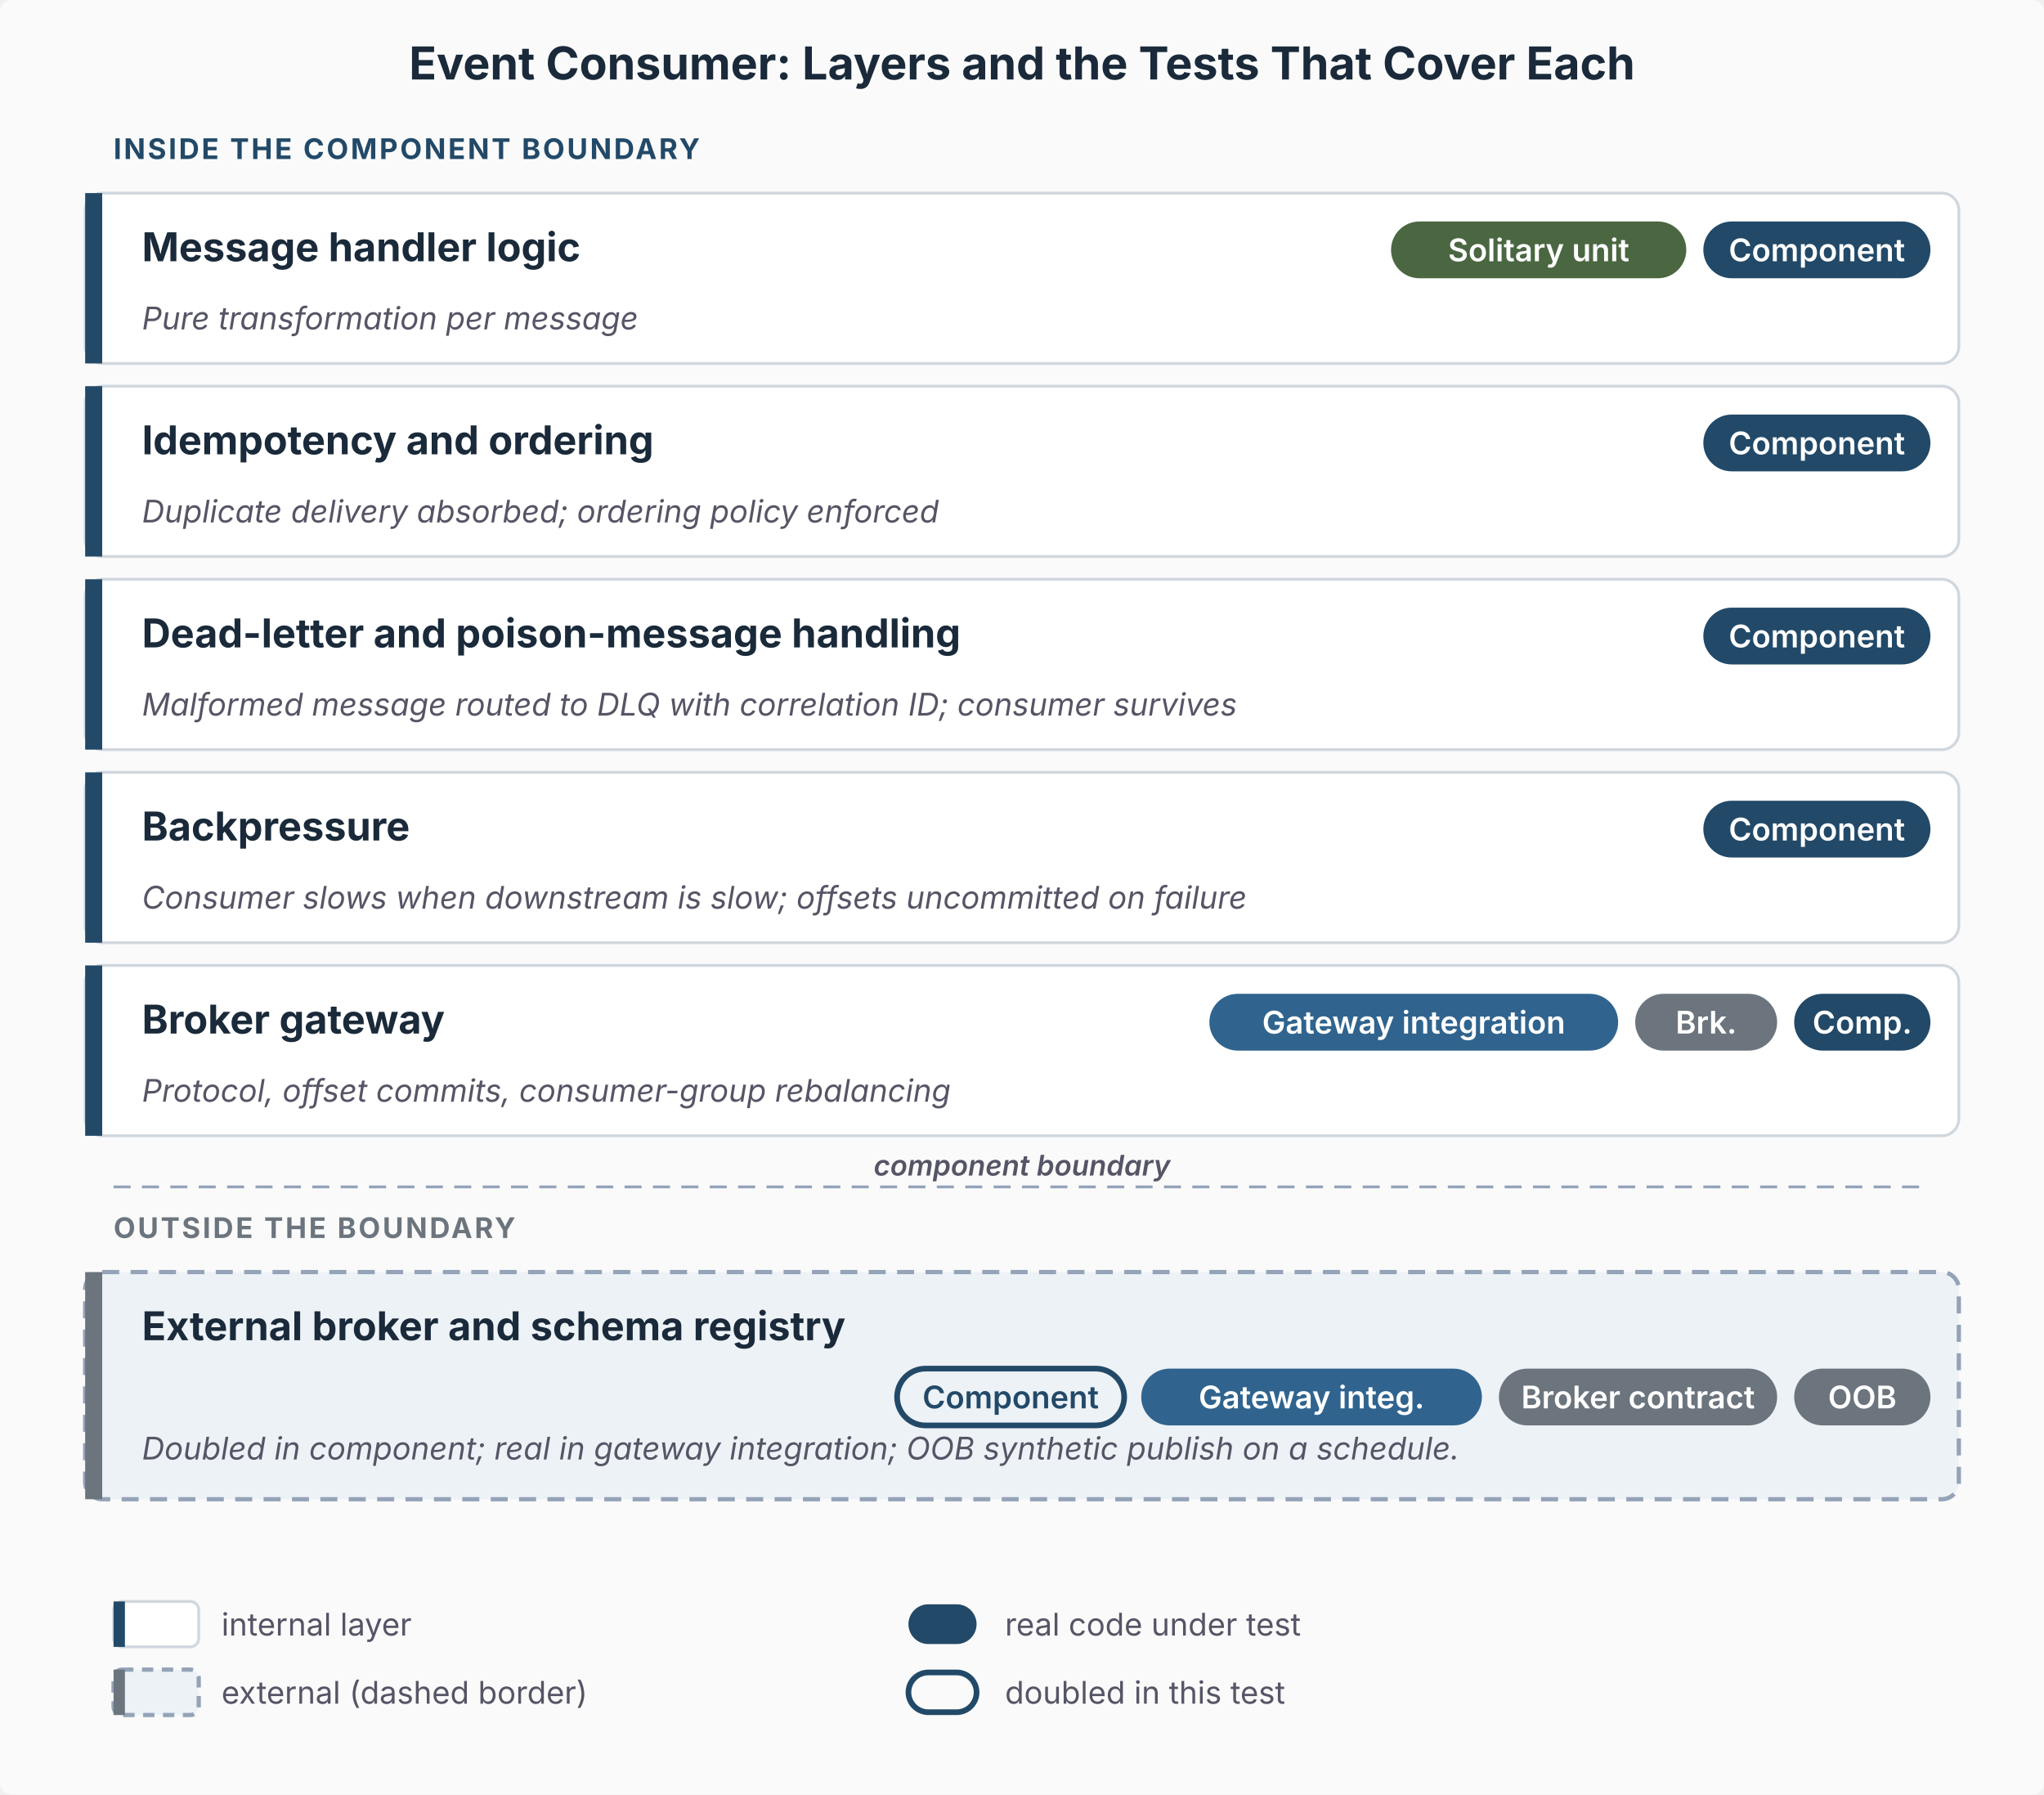
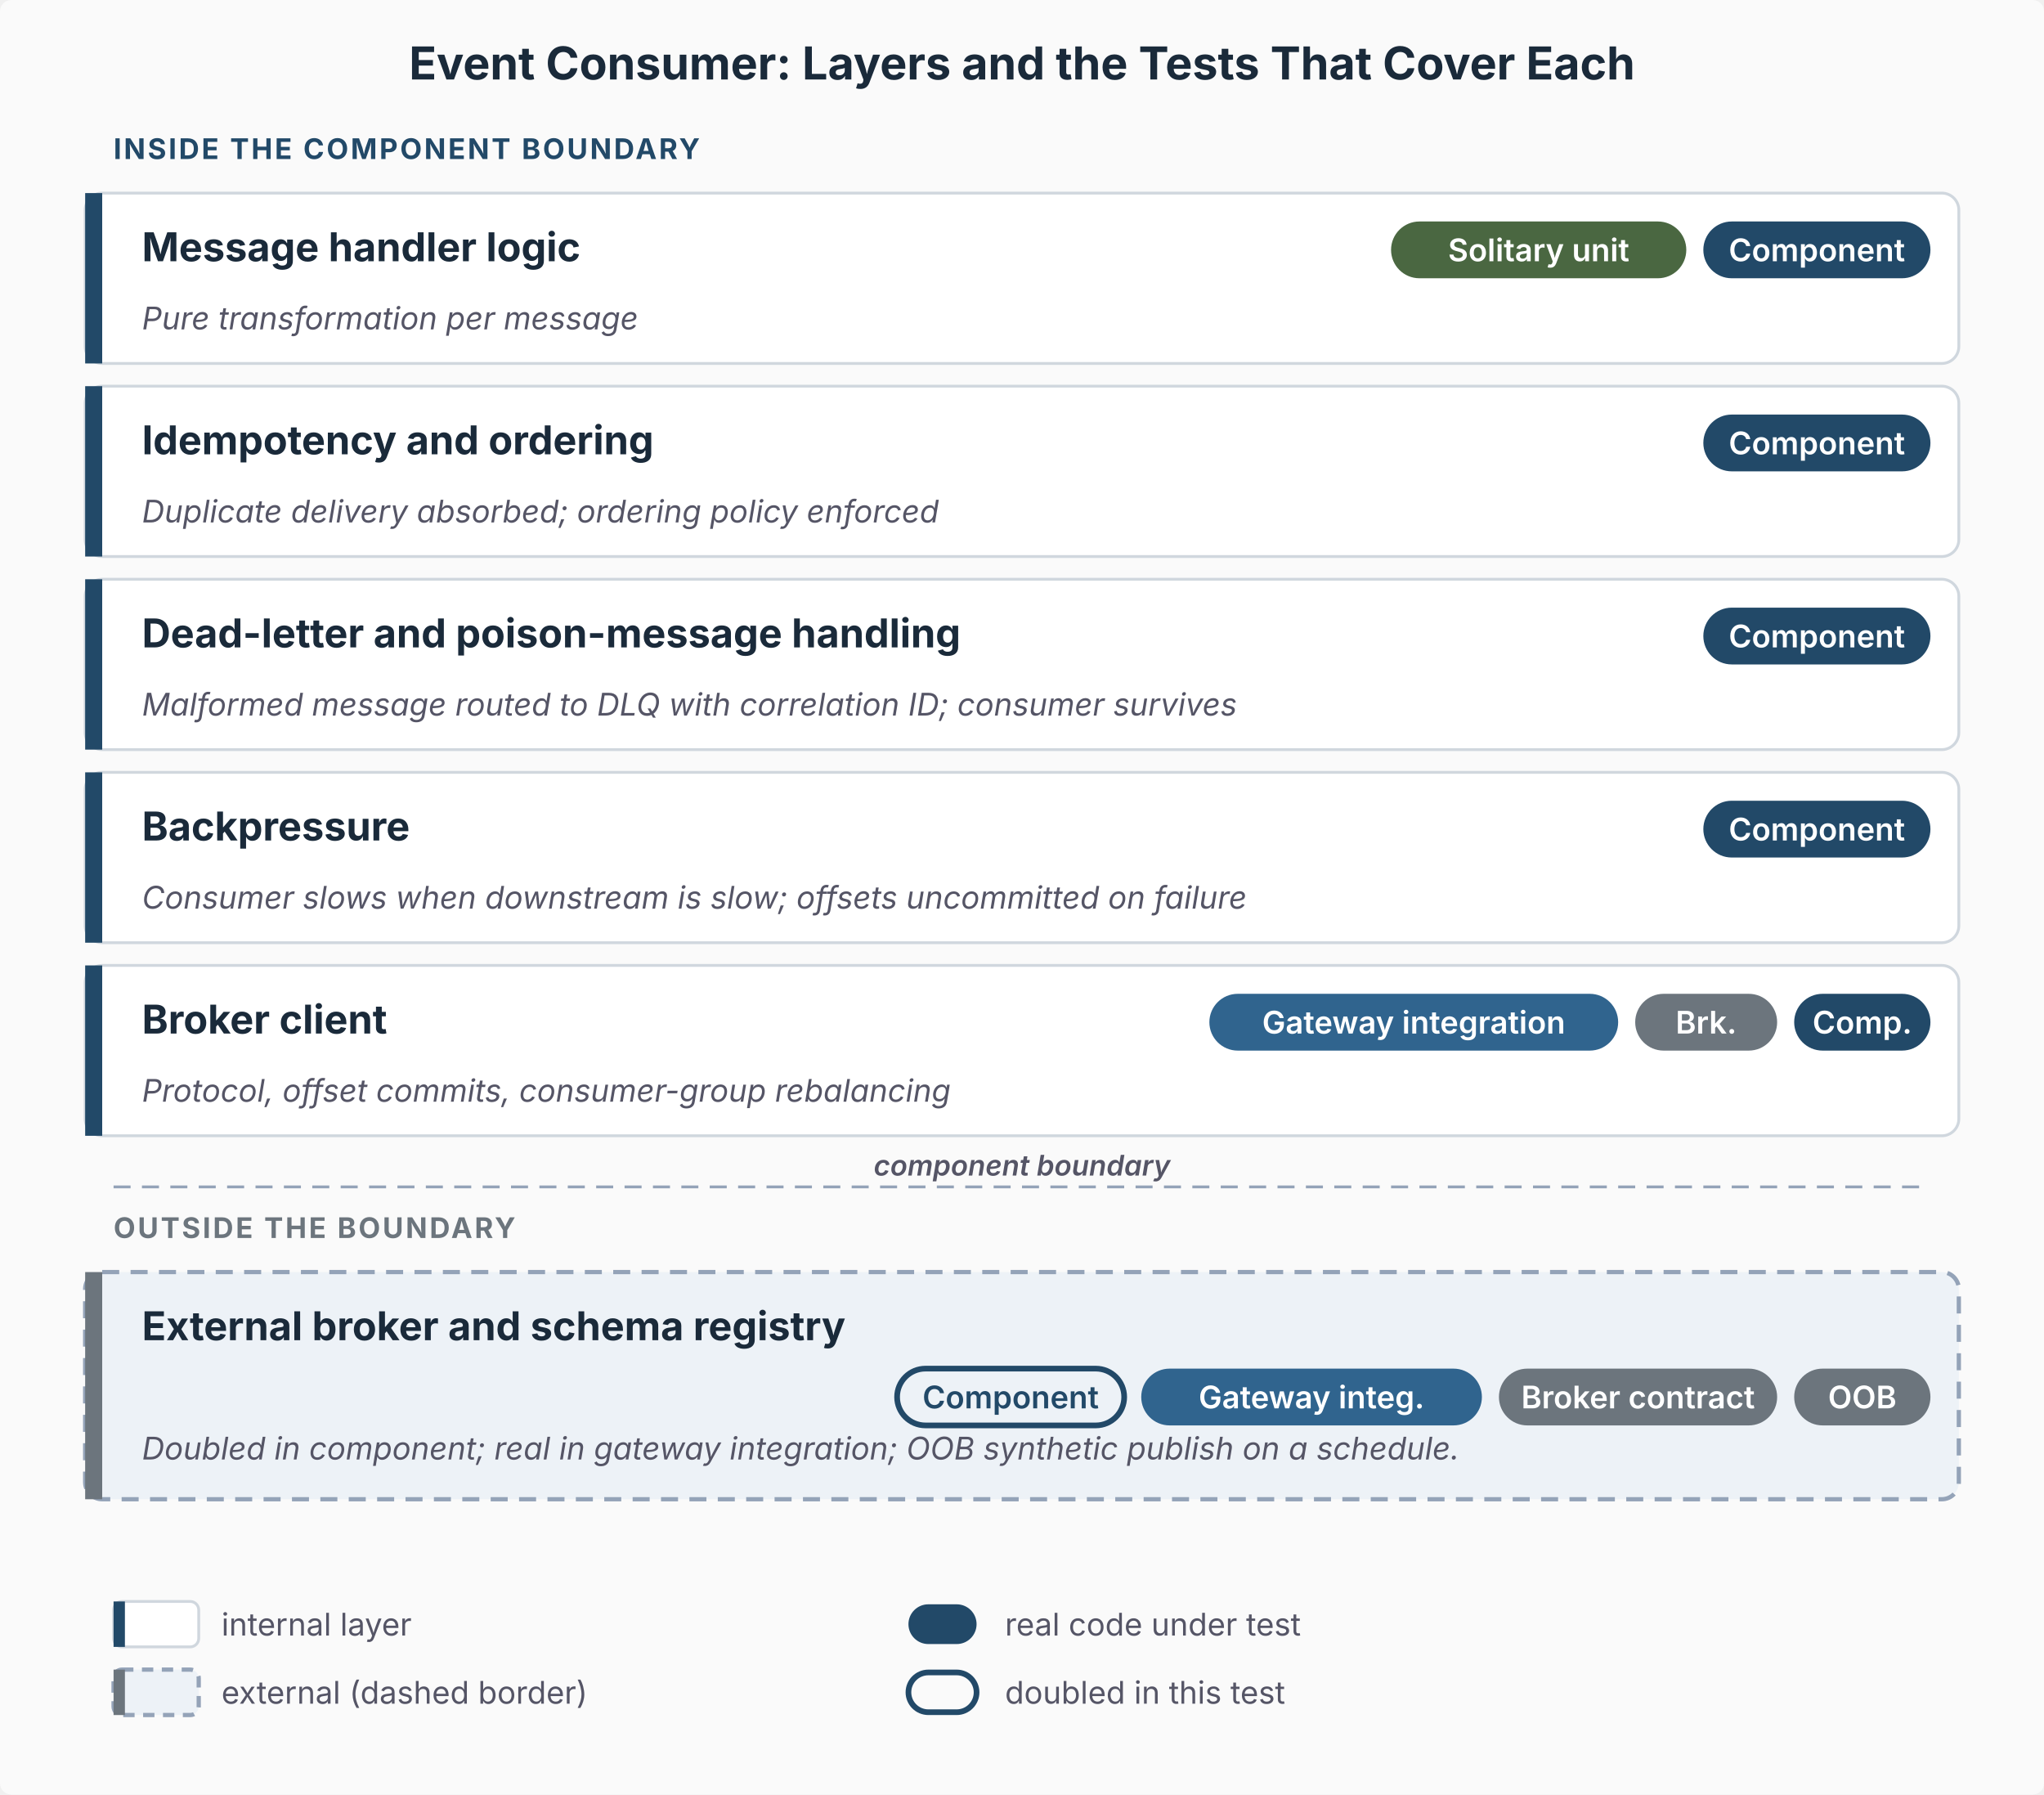
<svg xmlns="http://www.w3.org/2000/svg" viewBox="0 0 720 632" role="img" aria-labelledby="ecc-title ecc-desc" font-family="system-ui, -apple-system, sans-serif" font-size="13">
  <rect width="720" height="632" fill="#fafafa" rx="4" />
  <text x="360" y="28" text-anchor="middle" font-size="16" font-weight="bold" fill="#1a2a3a">
    Event Consumer: Layers and the Tests That Cover Each
  </text>
  <text x="40" y="56" font-size="10" font-weight="700" letter-spacing="0.08em" fill="#224968">
    INSIDE THE COMPONENT BOUNDARY
  </text>
  <rect x="30" y="68" width="660" height="60" rx="6" fill="#ffffff" stroke="#d0d7de" stroke-width="1" />
  <rect x="30" y="68" width="6" height="60" fill="#224968" />
  <text x="50" y="92" font-size="14" font-weight="700" fill="#1a2a3a">Message handler logic</text>
  <a href="/docs/testing/glossary/#solitary-unit-test" target="_top">
    <rect x="490" y="78" width="104" height="20" rx="10" fill="#4a6741" />
    <text x="542" y="92" text-anchor="middle" font-size="11" font-weight="600" fill="#fff">Solitary unit</text>
  </a>
  <a href="/docs/testing/glossary/#component-test" target="_top">
    <rect x="600" y="78" width="80" height="20" rx="10" fill="#224968" />
    <text x="640" y="92" text-anchor="middle" font-size="11" font-weight="600" fill="#fff">Component</text>
  </a>
  <text x="50" y="116" font-size="11" font-style="italic" fill="#556">Pure transformation per message</text>
  <rect x="30" y="136" width="660" height="60" rx="6" fill="#ffffff" stroke="#d0d7de" stroke-width="1" />
  <rect x="30" y="136" width="6" height="60" fill="#224968" />
  <text x="50" y="160" font-size="14" font-weight="700" fill="#1a2a3a">Idempotency and ordering</text>
  <a href="/docs/testing/glossary/#component-test" target="_top">
    <rect x="600" y="146" width="80" height="20" rx="10" fill="#224968" />
    <text x="640" y="160" text-anchor="middle" font-size="11" font-weight="600" fill="#fff">Component</text>
  </a>
  <text x="50" y="184" font-size="11" font-style="italic" fill="#556">Duplicate delivery absorbed; ordering policy enforced</text>
  <rect x="30" y="204" width="660" height="60" rx="6" fill="#ffffff" stroke="#d0d7de" stroke-width="1" />
  <rect x="30" y="204" width="6" height="60" fill="#224968" />
  <text x="50" y="228" font-size="14" font-weight="700" fill="#1a2a3a">Dead-letter and poison-message handling</text>
  <a href="/docs/testing/glossary/#component-test" target="_top">
    <rect x="600" y="214" width="80" height="20" rx="10" fill="#224968" />
    <text x="640" y="228" text-anchor="middle" font-size="11" font-weight="600" fill="#fff">Component</text>
  </a>
  <text x="50" y="252" font-size="11" font-style="italic" fill="#556">Malformed message routed to DLQ with correlation ID; consumer survives</text>
  <rect x="30" y="272" width="660" height="60" rx="6" fill="#ffffff" stroke="#d0d7de" stroke-width="1" />
  <rect x="30" y="272" width="6" height="60" fill="#224968" />
  <text x="50" y="296" font-size="14" font-weight="700" fill="#1a2a3a">Backpressure</text>
  <a href="/docs/testing/glossary/#component-test" target="_top">
    <rect x="600" y="282" width="80" height="20" rx="10" fill="#224968" />
    <text x="640" y="296" text-anchor="middle" font-size="11" font-weight="600" fill="#fff">Component</text>
  </a>
  <text x="50" y="320" font-size="11" font-style="italic" fill="#556">Consumer slows when downstream is slow; offsets uncommitted on failure</text>
  <rect x="30" y="340" width="660" height="60" rx="6" fill="#ffffff" stroke="#d0d7de" stroke-width="1" />
  <rect x="30" y="340" width="6" height="60" fill="#224968" />
-   <text x="50" y="364" font-size="14" font-weight="700" fill="#1a2a3a">Broker gateway</text>
+   <text x="50" y="364" font-size="14" font-weight="700" fill="#1a2a3a">Broker client</text>
  <a href="/docs/testing/glossary/#gateway-integration-test" target="_top">
    <rect x="426" y="350" width="144" height="20" rx="10" fill="#30648e" />
    <text x="498" y="364" text-anchor="middle" font-size="11" font-weight="600" fill="#fff">Gateway integration</text>
  </a>
  <a href="/docs/testing/glossary/#contract-test" target="_top">
    <rect x="576" y="350" width="50" height="20" rx="10" fill="#6c757d" />
    <text x="601" y="364" text-anchor="middle" font-size="11" font-weight="600" fill="#fff">Brk.</text>
  </a>
  <a href="/docs/testing/glossary/#component-test" target="_top">
    <rect x="632" y="350" width="48" height="20" rx="10" fill="#224968" />
    <text x="656" y="364" text-anchor="middle" font-size="11" font-weight="600" fill="#fff">Comp.</text>
  </a>
  <text x="50" y="388" font-size="11" font-style="italic" fill="#556">Protocol, offset commits, consumer-group rebalancing</text>
  <line x1="40" y1="418" x2="680" y2="418" stroke="#94a3b8" stroke-width="1" stroke-dasharray="6,4" />
  <text x="360" y="414" text-anchor="middle" font-size="10" fill="#556" font-weight="600" font-style="italic">component boundary</text>
  <text x="40" y="436" font-size="10" font-weight="700" letter-spacing="0.08em" fill="#6c757d">
    OUTSIDE THE BOUNDARY
  </text>
  <rect x="30" y="448" width="660" height="80" rx="6" fill="#edf2f7" stroke="#94a3b8" stroke-width="1.5" stroke-dasharray="6,4" />
  <rect x="30" y="448" width="6" height="80" fill="#6c757d" />
  <text x="50" y="472" font-size="14" font-weight="700" fill="#1a2a3a">External broker and schema registry</text>
  <a href="/docs/testing/glossary/#component-test" target="_top">
    <rect x="316" y="482" width="80" height="20" rx="10" fill="none" stroke="#224968" stroke-width="2" />
    <text x="356" y="496" text-anchor="middle" font-size="11" font-weight="600" fill="#224968">Component</text>
  </a>
  <a href="/docs/testing/glossary/#gateway-integration-test" target="_top">
    <rect x="402" y="482" width="120" height="20" rx="10" fill="#30648e" />
    <text x="462" y="496" text-anchor="middle" font-size="11" font-weight="600" fill="#fff">Gateway integ.</text>
  </a>
  <a href="/docs/testing/glossary/#contract-test" target="_top">
    <rect x="528" y="482" width="98" height="20" rx="10" fill="#6c757d" />
    <text x="577" y="496" text-anchor="middle" font-size="11" font-weight="600" fill="#fff">Broker contract</text>
  </a>
  <a href="/docs/testing/glossary/#out-of-band-test" target="_top">
    <rect x="632" y="482" width="48" height="20" rx="10" fill="#6c757d" />
    <text x="656" y="496" text-anchor="middle" font-size="11" font-weight="600" fill="#fff">OOB</text>
  </a>
  <text x="50" y="514" font-size="11" font-style="italic" fill="#556">Doubled in component; real in gateway integration; OOB synthetic publish on a schedule.</text>
  <rect x="40" y="564" width="30" height="16" rx="3" fill="#ffffff" stroke="#d0d7de" stroke-width="1" />
  <rect x="40" y="564" width="4" height="16" fill="#224968" />
  <text x="78" y="576" font-size="11" fill="#556">internal layer</text>
  <rect x="320" y="565" width="24" height="14" rx="7" fill="#224968" />
  <text x="354" y="576" font-size="11" fill="#556">real code under test</text>
  <rect x="40" y="588" width="30" height="16" rx="3" fill="#edf2f7" stroke="#94a3b8" stroke-width="1.5" stroke-dasharray="4,3" />
  <rect x="40" y="588" width="4" height="16" fill="#6c757d" />
  <text x="78" y="600" font-size="11" fill="#556">external (dashed border)</text>
  <rect x="320" y="589" width="24" height="14" rx="7" fill="none" stroke="#224968" stroke-width="2" />
  <text x="354" y="600" font-size="11" fill="#556">doubled in this test</text>
</svg>
